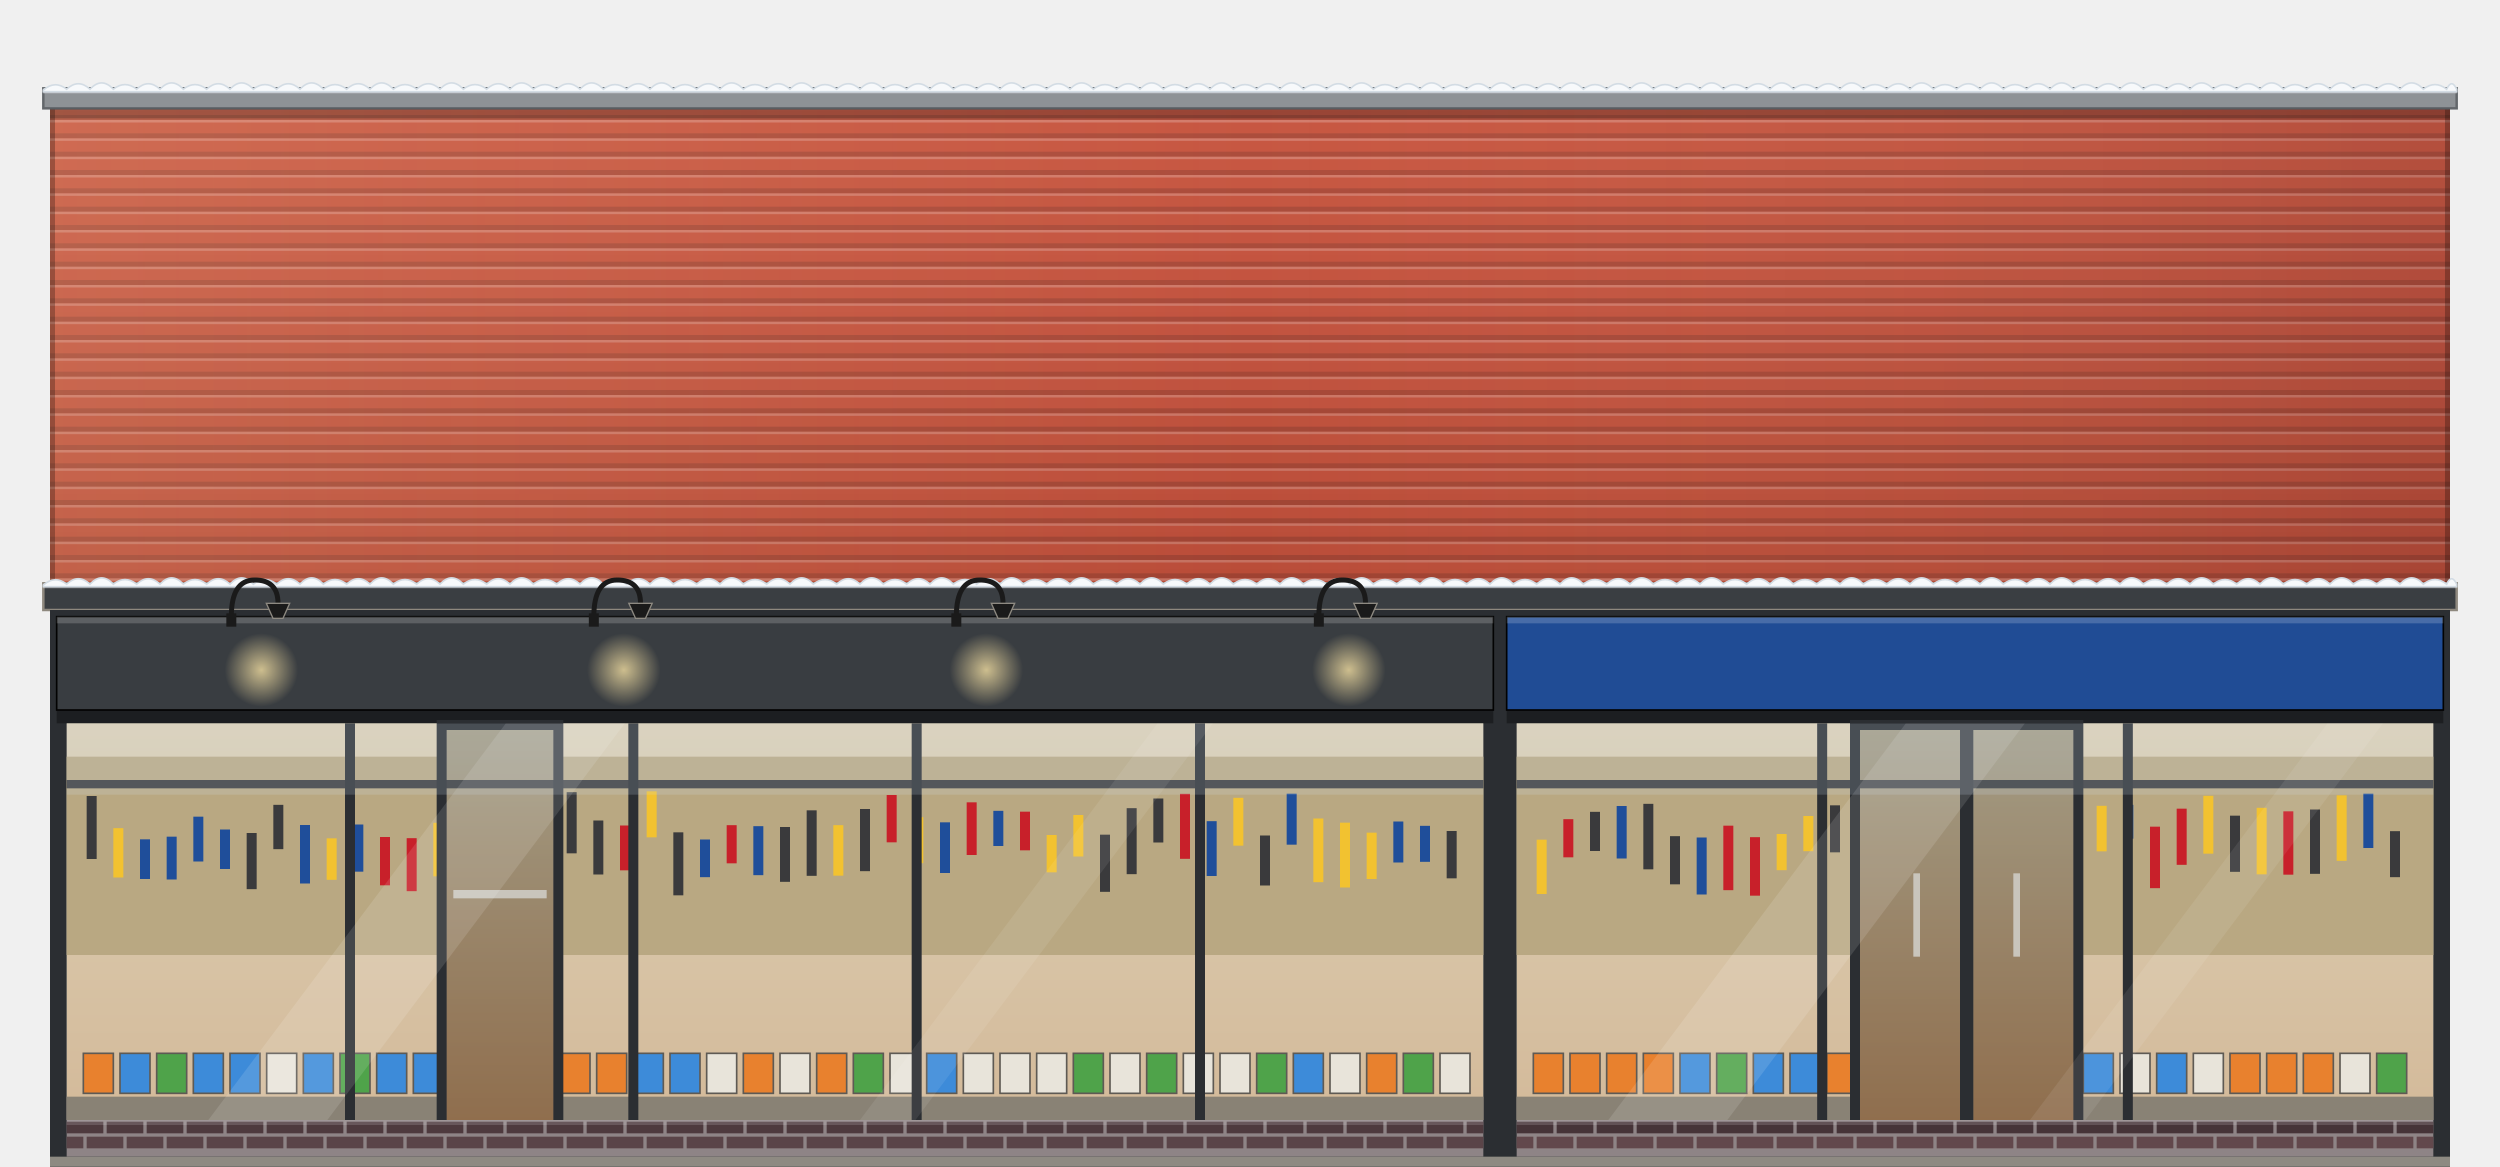
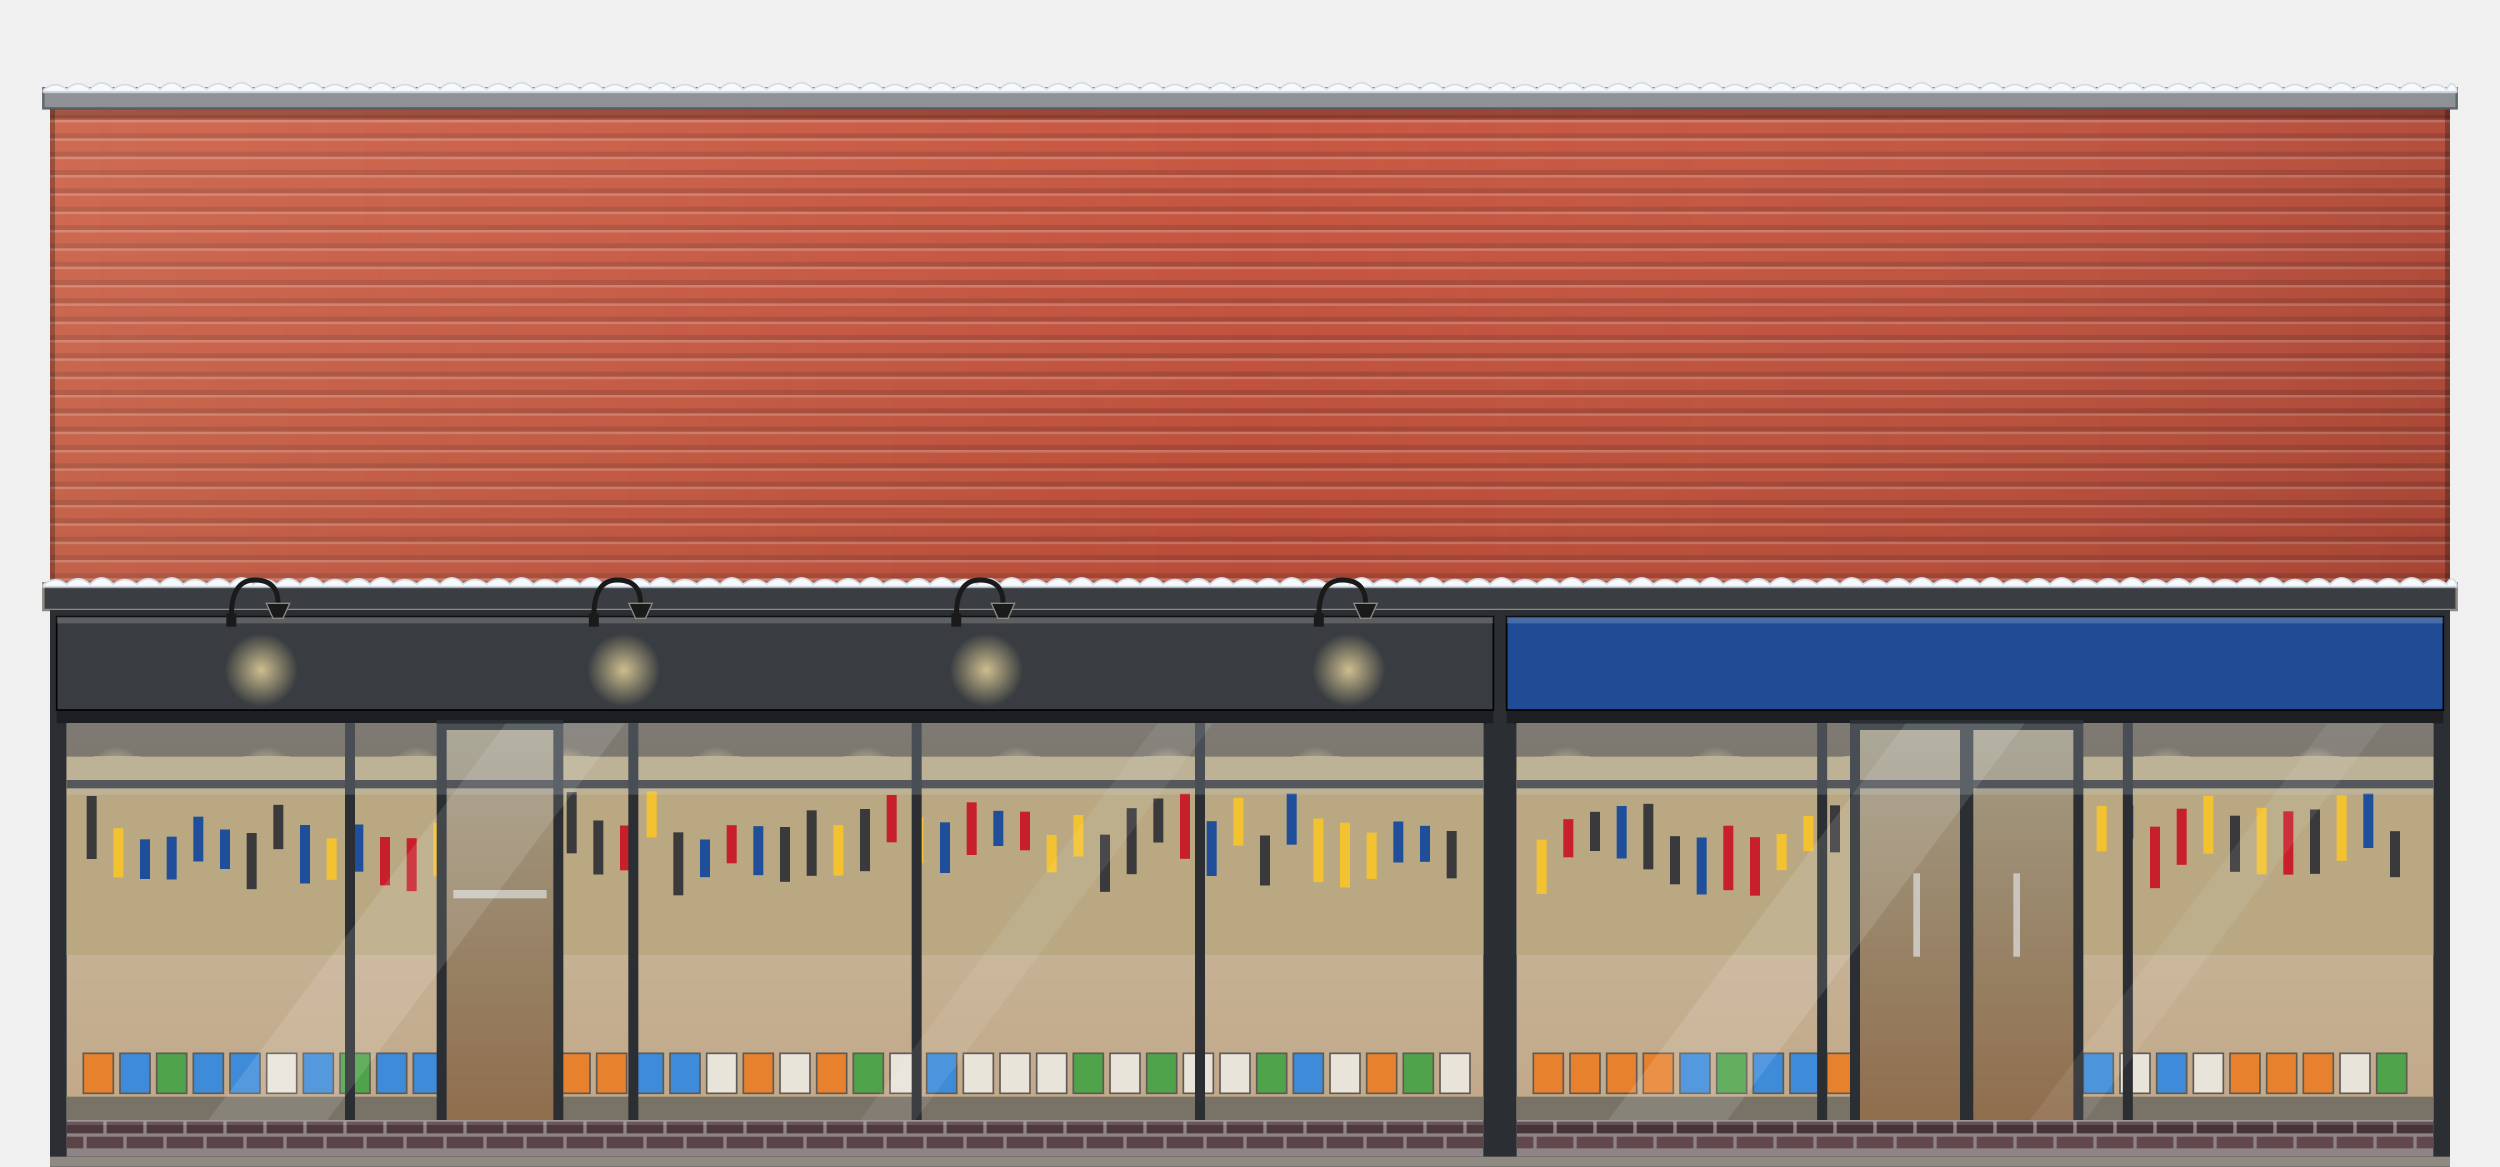
<svg xmlns="http://www.w3.org/2000/svg" width="1500.0" height="700.0" viewBox="0 0 1500.0 700.0">
  <defs>
    <linearGradient id="glass" x1="0" y1="0" x2="0" y2="1">
      <stop offset="0" stop-color="#C4E0EC" />
      <stop offset="1" stop-color="#557A90" />
    </linearGradient>
    <linearGradient id="shade" x1="0" y1="0" x2="0" y2="1">
      <stop offset="0" stop-color="#FFFFFF" stop-opacity="0.1" />
      <stop offset="1" stop-color="#000000" stop-opacity="0.16" />
    </linearGradient>
    <radialGradient id="glow">
      <stop offset="0" stop-color="#FFE9A8" stop-opacity="0.75" />
      <stop offset="1" stop-color="#FFE9A8" stop-opacity="0" />
    </radialGradient>
    <linearGradient id="warm" x1="0" y1="0" x2="0" y2="1">
      <stop offset="0" stop-color="#FFE7B5" />
      <stop offset="1" stop-color="#D98E4A" />
    </linearGradient>
    <linearGradient id="drop" x1="0" y1="0" x2="0" y2="1">
      <stop offset="0" stop-color="#2A1408" stop-opacity="0.3" />
      <stop offset="1" stop-color="#2A1408" stop-opacity="0" />
    </linearGradient>
    <linearGradient id="sun" x1="0" y1="0" x2="1" y2="0">
      <stop offset="0" stop-color="#FFE6B8" stop-opacity="0.14" />
      <stop offset="0.5" stop-color="#FFE6B8" stop-opacity="0" />
      <stop offset="1" stop-color="#1A0C14" stop-opacity="0.12" />
    </linearGradient>
    <radialGradient id="pumpkin_glow">
      <stop offset="0" stop-color="#FFB347" stop-opacity="0.6" />
      <stop offset="1" stop-color="#FFB347" stop-opacity="0" />
    </radialGradient>
  </defs>
  <rect x="30.0" y="65.0" width="1440.0" height="289.0" fill="#C2452E" />
  <rect x="30.0" y="69.0" width="1440.0" height="3.0" fill="#000000" opacity="0.16" />
  <rect x="30.0" y="72.0" width="1440.0" height="1.5" fill="#FFFFFF" opacity="0.22" />
  <rect x="30.0" y="80.0" width="1440.0" height="3.0" fill="#000000" opacity="0.16" />
  <rect x="30.0" y="83.0" width="1440.0" height="1.5" fill="#FFFFFF" opacity="0.22" />
  <rect x="30.0" y="91.0" width="1440.0" height="3.0" fill="#000000" opacity="0.16" />
  <rect x="30.0" y="94.0" width="1440.0" height="1.5" fill="#FFFFFF" opacity="0.22" />
  <rect x="30.0" y="102.0" width="1440.0" height="3.0" fill="#000000" opacity="0.16" />
  <rect x="30.0" y="105.0" width="1440.0" height="1.5" fill="#FFFFFF" opacity="0.22" />
  <rect x="30.0" y="113.0" width="1440.0" height="3.0" fill="#000000" opacity="0.16" />
  <rect x="30.0" y="116.0" width="1440.0" height="1.5" fill="#FFFFFF" opacity="0.22" />
  <rect x="30.0" y="124.0" width="1440.0" height="3.0" fill="#000000" opacity="0.16" />
  <rect x="30.0" y="127.0" width="1440.0" height="1.5" fill="#FFFFFF" opacity="0.22" />
  <rect x="30.0" y="135.0" width="1440.0" height="3.0" fill="#000000" opacity="0.16" />
  <rect x="30.0" y="138.0" width="1440.0" height="1.5" fill="#FFFFFF" opacity="0.22" />
  <rect x="30.0" y="146.0" width="1440.0" height="3.0" fill="#000000" opacity="0.16" />
  <rect x="30.0" y="149.0" width="1440.0" height="1.5" fill="#FFFFFF" opacity="0.22" />
  <rect x="30.0" y="157.0" width="1440.0" height="3.0" fill="#000000" opacity="0.16" />
  <rect x="30.0" y="160.0" width="1440.0" height="1.5" fill="#FFFFFF" opacity="0.22" />
  <rect x="30.0" y="168.0" width="1440.0" height="3.0" fill="#000000" opacity="0.16" />
  <rect x="30.0" y="171.0" width="1440.0" height="1.5" fill="#FFFFFF" opacity="0.22" />
  <rect x="30.0" y="179.0" width="1440.0" height="3.0" fill="#000000" opacity="0.16" />
  <rect x="30.0" y="182.0" width="1440.0" height="1.5" fill="#FFFFFF" opacity="0.22" />
  <rect x="30.0" y="190.0" width="1440.0" height="3.0" fill="#000000" opacity="0.16" />
  <rect x="30.0" y="193.0" width="1440.0" height="1.5" fill="#FFFFFF" opacity="0.22" />
  <rect x="30.0" y="201.0" width="1440.0" height="3.0" fill="#000000" opacity="0.16" />
  <rect x="30.0" y="204.0" width="1440.0" height="1.5" fill="#FFFFFF" opacity="0.22" />
  <rect x="30.0" y="212.0" width="1440.0" height="3.0" fill="#000000" opacity="0.16" />
  <rect x="30.0" y="215.0" width="1440.0" height="1.5" fill="#FFFFFF" opacity="0.22" />
  <rect x="30.0" y="223.0" width="1440.0" height="3.0" fill="#000000" opacity="0.16" />
  <rect x="30.0" y="226.0" width="1440.0" height="1.5" fill="#FFFFFF" opacity="0.22" />
  <rect x="30.0" y="234.0" width="1440.0" height="3.0" fill="#000000" opacity="0.16" />
  <rect x="30.0" y="237.0" width="1440.0" height="1.5" fill="#FFFFFF" opacity="0.22" />
  <rect x="30.0" y="245.0" width="1440.0" height="3.0" fill="#000000" opacity="0.16" />
  <rect x="30.0" y="248.0" width="1440.0" height="1.5" fill="#FFFFFF" opacity="0.22" />
  <rect x="30.0" y="256.0" width="1440.0" height="3.0" fill="#000000" opacity="0.16" />
  <rect x="30.0" y="259.0" width="1440.0" height="1.5" fill="#FFFFFF" opacity="0.22" />
  <rect x="30.0" y="267.0" width="1440.0" height="3.0" fill="#000000" opacity="0.16" />
  <rect x="30.0" y="270.0" width="1440.0" height="1.5" fill="#FFFFFF" opacity="0.22" />
  <rect x="30.0" y="278.0" width="1440.0" height="3.0" fill="#000000" opacity="0.16" />
  <rect x="30.0" y="281.0" width="1440.0" height="1.5" fill="#FFFFFF" opacity="0.22" />
  <rect x="30.0" y="289.0" width="1440.0" height="3.0" fill="#000000" opacity="0.16" />
  <rect x="30.0" y="292.0" width="1440.0" height="1.5" fill="#FFFFFF" opacity="0.22" />
  <rect x="30.0" y="300.0" width="1440.0" height="3.0" fill="#000000" opacity="0.16" />
  <rect x="30.0" y="303.0" width="1440.0" height="1.5" fill="#FFFFFF" opacity="0.22" />
  <rect x="30.0" y="311.0" width="1440.0" height="3.0" fill="#000000" opacity="0.16" />
  <rect x="30.0" y="314.0" width="1440.0" height="1.5" fill="#FFFFFF" opacity="0.22" />
  <rect x="30.0" y="322.0" width="1440.0" height="3.0" fill="#000000" opacity="0.16" />
  <rect x="30.0" y="325.0" width="1440.0" height="1.5" fill="#FFFFFF" opacity="0.22" />
  <rect x="30.0" y="333.0" width="1440.0" height="3.0" fill="#000000" opacity="0.16" />
  <rect x="30.0" y="336.0" width="1440.0" height="1.5" fill="#FFFFFF" opacity="0.22" />
  <rect x="30.0" y="344.0" width="1440.0" height="3.0" fill="#000000" opacity="0.16" />
  <rect x="30.0" y="347.0" width="1440.0" height="1.5" fill="#FFFFFF" opacity="0.22" />
  <rect x="30.0" y="65.0" width="1440.0" height="6.0" fill="#000000" opacity="0.12" />
  <rect x="30.0" y="65.0" width="1440.0" height="549.0" fill="url(#shade)" />
  <rect x="30.0" y="65.0" width="1440.0" height="549.0" fill="url(#sun)" />
  <rect x="30.0" y="65.0" width="3.0" height="549.0" fill="#000000" opacity="0.25" />
  <rect x="1467.0" y="65.0" width="3.0" height="549.0" fill="#000000" opacity="0.25" />
  <rect x="26.0" y="53.0" width="1448.0" height="12.0" fill="#8E9296" stroke="#63676B" stroke-width="1.5" />
  <rect x="26.0" y="53.0" width="1448.0" height="3.0" fill="#B7BBBF" />
  <rect x="30.0" y="65.0" width="1440.0" height="6.0" fill="#000000" opacity="0.15" />
  <path d="M26.0 54.0 Q33.0 48.0 40.0 53.5 Q47.0 47.0 54.0 53.5 Q61.0 46.0 68.0 53.5 Q75.0 48.0 82.0 53.5 Q89.0 47.0 96.0 53.5 Q103.0 46.0 110.0 53.5 Q117.0 48.0 124.0 53.5 Q131.0 47.0 138.0 53.5 Q145.0 46.0 152.0 53.5 Q159.0 48.0 166.0 53.5 Q173.0 47.0 180.0 53.5 Q187.0 46.0 194.0 53.5 Q201.0 48.0 208.0 53.5 Q215.0 47.0 222.0 53.5 Q229.0 46.0 236.0 53.5 Q243.0 48.0 250.0 53.5 Q257.0 47.0 264.0 53.5 Q271.0 46.0 278.0 53.5 Q285.0 48.0 292.0 53.5 Q299.0 47.0 306.0 53.5 Q313.0 46.0 320.0 53.5 Q327.0 48.0 334.0 53.5 Q341.0 47.0 348.0 53.5 Q355.0 46.0 362.0 53.5 Q369.0 48.0 376.0 53.5 Q383.0 47.0 390.0 53.5 Q397.0 46.0 404.0 53.5 Q411.0 48.0 418.0 53.5 Q425.0 47.0 432.0 53.5 Q439.0 46.0 446.0 53.5 Q453.0 48.0 460.0 53.5 Q467.0 47.0 474.0 53.5 Q481.0 46.0 488.0 53.5 Q495.0 48.0 502.0 53.5 Q509.0 47.0 516.0 53.5 Q523.0 46.0 530.0 53.5 Q537.0 48.0 544.0 53.5 Q551.0 47.0 558.0 53.5 Q565.0 46.0 572.0 53.5 Q579.0 48.0 586.0 53.5 Q593.0 47.0 600.0 53.5 Q607.0 46.0 614.0 53.5 Q621.0 48.0 628.0 53.5 Q635.0 47.0 642.0 53.5 Q649.0 46.0 656.0 53.5 Q663.0 48.0 670.0 53.5 Q677.0 47.0 684.0 53.5 Q691.0 46.0 698.0 53.5 Q705.0 48.0 712.0 53.5 Q719.0 47.0 726.0 53.5 Q733.0 46.0 740.0 53.5 Q747.0 48.0 754.0 53.5 Q761.0 47.0 768.0 53.5 Q775.0 46.0 782.0 53.5 Q789.0 48.0 796.0 53.5 Q803.0 47.0 810.0 53.5 Q817.0 46.0 824.0 53.5 Q831.0 48.0 838.0 53.5 Q845.0 47.0 852.0 53.5 Q859.0 46.0 866.0 53.5 Q873.0 48.0 880.0 53.5 Q887.0 47.0 894.0 53.5 Q901.0 46.0 908.0 53.5 Q915.0 48.0 922.0 53.5 Q929.0 47.0 936.0 53.5 Q943.0 46.0 950.0 53.5 Q957.0 48.0 964.0 53.5 Q971.0 47.0 978.0 53.5 Q985.0 46.0 992.0 53.5 Q999.0 48.0 1006.0 53.5 Q1013.0 47.0 1020.0 53.5 Q1027.0 46.0 1034.0 53.5 Q1041.0 48.0 1048.0 53.5 Q1055.0 47.0 1062.0 53.5 Q1069.0 46.0 1076.0 53.5 Q1083.0 48.0 1090.0 53.5 Q1097.0 47.0 1104.0 53.5 Q1111.0 46.0 1118.0 53.5 Q1125.0 48.0 1132.0 53.5 Q1139.0 47.0 1146.0 53.5 Q1153.0 46.0 1160.0 53.5 Q1167.0 48.0 1174.0 53.5 Q1181.0 47.0 1188.0 53.5 Q1195.0 46.0 1202.0 53.5 Q1209.0 48.0 1216.0 53.5 Q1223.0 47.0 1230.0 53.5 Q1237.0 46.0 1244.0 53.5 Q1251.0 48.0 1258.0 53.5 Q1265.0 47.0 1272.0 53.5 Q1279.0 46.0 1286.0 53.5 Q1293.0 48.0 1300.0 53.5 Q1307.0 47.0 1314.0 53.5 Q1321.0 46.0 1328.0 53.5 Q1335.0 48.0 1342.0 53.5 Q1349.0 47.0 1356.0 53.5 Q1363.0 46.0 1370.0 53.5 Q1377.0 48.0 1384.0 53.5 Q1391.0 47.0 1398.0 53.5 Q1405.0 46.0 1412.0 53.5 Q1419.0 48.0 1426.0 53.5 Q1433.0 47.0 1440.0 53.5 Q1447.0 46.0 1454.0 53.5 Q1461.0 48.0 1468.0 53.5 Q1471.0 47.0 1474.0 53.5 L1474.0 55.0 L26.0 55.0 Z" fill="#F7F9FB" stroke="#D3DCE4" stroke-width="1.0" />
  <rect x="26.0" y="350.0" width="1448.0" height="16.0" fill="#3A3E42" stroke="#8E887E" stroke-width="1.5" />
  <rect x="26.0" y="350.0" width="1448.0" height="3.0" fill="#FFFFFF" opacity="0.3" />
  <rect x="30.0" y="366.0" width="1440.0" height="10.0" fill="#000000" opacity="0.2" />
  <path d="M26.0 351.0 Q33.0 345.0 40.0 350.5 Q47.0 344.0 54.0 350.5 Q61.0 343.0 68.0 350.5 Q75.0 345.0 82.0 350.5 Q89.0 344.0 96.0 350.5 Q103.0 343.0 110.0 350.5 Q117.0 345.0 124.0 350.5 Q131.0 344.0 138.0 350.5 Q145.0 343.0 152.0 350.5 Q159.0 345.0 166.0 350.5 Q173.0 344.0 180.0 350.5 Q187.0 343.0 194.0 350.5 Q201.0 345.0 208.0 350.5 Q215.0 344.0 222.0 350.5 Q229.0 343.0 236.0 350.5 Q243.0 345.0 250.0 350.5 Q257.0 344.0 264.0 350.5 Q271.0 343.0 278.0 350.5 Q285.0 345.0 292.0 350.5 Q299.0 344.0 306.0 350.5 Q313.0 343.0 320.0 350.5 Q327.0 345.0 334.0 350.5 Q341.0 344.0 348.0 350.5 Q355.0 343.0 362.0 350.5 Q369.0 345.0 376.0 350.5 Q383.0 344.0 390.0 350.5 Q397.0 343.0 404.0 350.5 Q411.0 345.0 418.0 350.5 Q425.0 344.0 432.0 350.5 Q439.0 343.0 446.0 350.5 Q453.0 345.0 460.0 350.5 Q467.0 344.0 474.0 350.5 Q481.0 343.0 488.0 350.5 Q495.0 345.0 502.0 350.5 Q509.0 344.0 516.0 350.5 Q523.0 343.0 530.0 350.5 Q537.0 345.0 544.0 350.5 Q551.0 344.0 558.0 350.5 Q565.0 343.0 572.0 350.5 Q579.0 345.0 586.0 350.5 Q593.0 344.0 600.0 350.5 Q607.0 343.0 614.0 350.5 Q621.0 345.0 628.0 350.5 Q635.0 344.0 642.0 350.5 Q649.0 343.0 656.0 350.5 Q663.0 345.0 670.0 350.5 Q677.0 344.0 684.0 350.5 Q691.0 343.0 698.0 350.5 Q705.0 345.0 712.0 350.5 Q719.0 344.0 726.0 350.5 Q733.0 343.0 740.0 350.5 Q747.0 345.0 754.0 350.5 Q761.0 344.0 768.0 350.5 Q775.0 343.0 782.0 350.5 Q789.0 345.0 796.0 350.5 Q803.0 344.0 810.0 350.5 Q817.0 343.0 824.0 350.5 Q831.0 345.0 838.0 350.5 Q845.0 344.0 852.0 350.5 Q859.0 343.0 866.0 350.5 Q873.0 345.0 880.0 350.5 Q887.0 344.0 894.0 350.5 Q901.0 343.0 908.0 350.5 Q915.0 345.0 922.0 350.5 Q929.0 344.0 936.0 350.5 Q943.0 343.0 950.0 350.5 Q957.0 345.0 964.0 350.5 Q971.0 344.0 978.0 350.5 Q985.0 343.0 992.0 350.5 Q999.0 345.0 1006.0 350.5 Q1013.0 344.0 1020.0 350.5 Q1027.0 343.0 1034.0 350.5 Q1041.0 345.0 1048.0 350.5 Q1055.0 344.0 1062.0 350.5 Q1069.0 343.0 1076.0 350.5 Q1083.0 345.0 1090.0 350.5 Q1097.0 344.0 1104.0 350.5 Q1111.0 343.0 1118.0 350.5 Q1125.0 345.0 1132.0 350.5 Q1139.0 344.0 1146.0 350.5 Q1153.0 343.0 1160.0 350.5 Q1167.0 345.0 1174.0 350.5 Q1181.0 344.0 1188.0 350.5 Q1195.0 343.0 1202.0 350.5 Q1209.0 345.0 1216.0 350.5 Q1223.0 344.0 1230.0 350.5 Q1237.0 343.0 1244.0 350.5 Q1251.0 345.0 1258.0 350.5 Q1265.0 344.0 1272.0 350.5 Q1279.0 343.0 1286.0 350.5 Q1293.0 345.0 1300.0 350.5 Q1307.0 344.0 1314.0 350.5 Q1321.0 343.0 1328.0 350.5 Q1335.0 345.0 1342.0 350.5 Q1349.0 344.0 1356.0 350.5 Q1363.0 343.0 1370.0 350.5 Q1377.0 345.0 1384.0 350.5 Q1391.0 344.0 1398.0 350.5 Q1405.0 343.0 1412.0 350.5 Q1419.0 345.0 1426.0 350.5 Q1433.0 344.0 1440.0 350.5 Q1447.0 343.0 1454.0 350.5 Q1461.0 345.0 1468.0 350.5 Q1471.0 344.0 1474.0 350.5 L1474.0 352.0 L26.0 352.0 Z" fill="#F7F9FB" stroke="#D3DCE4" stroke-width="1.0" />
  <rect x="30.0" y="366.0" width="1440.0" height="334.0" fill="#3A3836" />
  <rect x="30.0" y="366.0" width="870.0" height="334.0" fill="#2B2E32" />
  <rect x="34.0" y="370.0" width="862.0" height="56.0" fill="#3A3E42" stroke="#000000" stroke-width="1.0" opacity="0.95" />
  <rect x="34.0" y="370.0" width="862.0" height="4.0" fill="#FFFFFF" opacity="0.18" />
  <rect x="34.0" y="426.0" width="862.0" height="8.0" fill="#000000" opacity="0.35" />
  <rect x="40.0" y="434.0" width="850.0" height="238.0" fill="#2F3A41" />
  <clipPath id="in1">
    <rect x="40.0" y="434.0" width="850.0" height="238.0" />
  </clipPath>
  <g clip-path="url(#in1)">
-     <rect x="40.0" y="434.0" width="850.0" height="238.0" fill="#D2C8B4" />
+     <rect x="40.0" y="434.0" width="850.0" height="238.0" fill="#b9b09e" />
    <rect x="40.0" y="434.0" width="850.0" height="238.0" fill="url(#warm)" opacity="0.25" />
-     <rect x="40.0" y="658.0" width="850.0" height="14.0" fill="#898275" />
+     <rect x="40.0" y="434.0" width="850.0" height="26.0" fill="#1E1A18" opacity="0.55" />
+     <rect x="56.0" y="454.0" width="28.0" height="4.0" fill="#FFF2D0" />
+     <circle cx="70.0" cy="464.0" r="16.0" fill="url(#glow)" />
+     <rect x="146.0" y="454.0" width="28.0" height="4.0" fill="#FFF2D0" />
+     <circle cx="160.0" cy="464.0" r="16.0" fill="url(#glow)" />
+     <rect x="236.0" y="454.0" width="28.0" height="4.0" fill="#FFF2D0" />
+     <circle cx="250.0" cy="464.0" r="16.0" fill="url(#glow)" />
+     <rect x="326.0" y="454.0" width="28.0" height="4.0" fill="#FFF2D0" />
+     <circle cx="340.0" cy="464.0" r="16.0" fill="url(#glow)" />
+     <rect x="416.0" y="454.0" width="28.0" height="4.0" fill="#FFF2D0" />
+     <circle cx="430.0" cy="464.0" r="16.0" fill="url(#glow)" />
+     <rect x="506.0" y="454.0" width="28.0" height="4.0" fill="#FFF2D0" />
+     <circle cx="520.0" cy="464.0" r="16.0" fill="url(#glow)" />
+     <rect x="596.0" y="454.0" width="28.0" height="4.0" fill="#FFF2D0" />
+     <circle cx="610.0" cy="464.0" r="16.0" fill="url(#glow)" />
+     <rect x="686.0" y="454.0" width="28.0" height="4.0" fill="#FFF2D0" />
+     <circle cx="700.0" cy="464.0" r="16.0" fill="url(#glow)" />
+     <rect x="776.0" y="454.0" width="28.0" height="4.0" fill="#FFF2D0" />
+     <circle cx="790.0" cy="464.0" r="16.0" fill="url(#glow)" />
+     <rect x="40.0" y="658.0" width="850.0" height="14.0" fill="#787267" />
    <rect x="40.0" y="454.0" width="850.0" height="119.0" fill="#B9A882" />
    <rect x="52.0" y="477.6" width="6.0" height="37.8" fill="#3A3A3C" />
    <rect x="68.0" y="496.9" width="6.0" height="29.6" fill="#F2C230" />
    <rect x="84.0" y="503.6" width="6.0" height="23.8" fill="#1F4E9A" />
    <rect x="100.0" y="502.0" width="6.0" height="25.7" fill="#1F4E9A" />
    <rect x="116.0" y="490.0" width="6.0" height="26.9" fill="#1F4E9A" />
    <rect x="132.0" y="497.7" width="6.0" height="23.7" fill="#1F4E9A" />
    <rect x="148.0" y="499.8" width="6.0" height="33.7" fill="#3A3A3C" />
    <rect x="164.0" y="482.9" width="6.0" height="26.6" fill="#3A3A3C" />
    <rect x="180.0" y="495.0" width="6.0" height="35.1" fill="#1F4E9A" />
    <rect x="196.0" y="503.0" width="6.0" height="24.9" fill="#F2C230" />
    <rect x="212.0" y="494.7" width="6.0" height="28.3" fill="#1F4E9A" />
    <rect x="228.0" y="502.2" width="6.0" height="29.0" fill="#C8202A" />
    <rect x="244.0" y="502.9" width="6.0" height="31.8" fill="#C8202A" />
    <rect x="260.0" y="493.7" width="6.0" height="32.1" fill="#F2C230" />
    <rect x="276.0" y="486.2" width="6.0" height="22.7" fill="#3A3A3C" />
    <rect x="292.0" y="480.7" width="6.0" height="27.0" fill="#1F4E9A" />
    <rect x="308.0" y="495.2" width="6.0" height="35.9" fill="#F2C230" />
    <rect x="324.0" y="493.1" width="6.0" height="30.1" fill="#F2C230" />
    <rect x="340.0" y="475.3" width="6.0" height="36.7" fill="#3A3A3C" />
    <rect x="356.0" y="492.3" width="6.0" height="32.4" fill="#3A3A3C" />
    <rect x="372.0" y="495.3" width="6.0" height="26.9" fill="#C8202A" />
    <rect x="388.0" y="474.8" width="6.0" height="27.6" fill="#F2C230" />
    <rect x="404.0" y="499.4" width="6.0" height="37.8" fill="#3A3A3C" />
    <rect x="420.0" y="503.7" width="6.0" height="22.6" fill="#1F4E9A" />
    <rect x="436.0" y="495.1" width="6.0" height="22.9" fill="#C8202A" />
    <rect x="452.0" y="495.7" width="6.0" height="29.4" fill="#1F4E9A" />
    <rect x="468.0" y="496.2" width="6.0" height="32.9" fill="#3A3A3C" />
    <rect x="484.0" y="486.2" width="6.0" height="39.3" fill="#3A3A3C" />
    <rect x="500.0" y="495.1" width="6.0" height="30.3" fill="#F2C230" />
    <rect x="516.0" y="485.4" width="6.0" height="37.3" fill="#3A3A3C" />
    <rect x="532.0" y="477.0" width="6.0" height="28.4" fill="#C8202A" />
    <rect x="548.0" y="490.3" width="6.0" height="27.6" fill="#F2C230" />
    <rect x="564.0" y="493.4" width="6.0" height="30.4" fill="#1F4E9A" />
    <rect x="580.0" y="481.4" width="6.0" height="31.6" fill="#C8202A" />
    <rect x="596.0" y="486.5" width="6.0" height="21.1" fill="#1F4E9A" />
    <rect x="612.0" y="487.0" width="6.0" height="23.2" fill="#C8202A" />
    <rect x="628.0" y="501.0" width="6.0" height="22.4" fill="#F2C230" />
    <rect x="644.0" y="489.0" width="6.0" height="24.9" fill="#F2C230" />
    <rect x="660.0" y="500.8" width="6.0" height="34.3" fill="#3A3A3C" />
    <rect x="676.0" y="484.9" width="6.0" height="39.6" fill="#3A3A3C" />
    <rect x="692.0" y="479.1" width="6.0" height="26.4" fill="#3A3A3C" />
    <rect x="708.0" y="476.3" width="6.0" height="39.0" fill="#C8202A" />
    <rect x="724.0" y="492.7" width="6.0" height="32.9" fill="#1F4E9A" />
    <rect x="740.0" y="478.7" width="6.0" height="28.7" fill="#F2C230" />
    <rect x="756.0" y="501.3" width="6.0" height="30.0" fill="#3A3A3C" />
    <rect x="772.0" y="476.2" width="6.0" height="30.6" fill="#1F4E9A" />
    <rect x="788.0" y="491.1" width="6.0" height="38.2" fill="#F2C230" />
    <rect x="804.0" y="493.6" width="6.0" height="38.9" fill="#F2C230" />
    <rect x="820.0" y="499.6" width="6.0" height="27.8" fill="#F2C230" />
    <rect x="836.0" y="492.9" width="6.0" height="24.6" fill="#1F4E9A" />
    <rect x="852.0" y="495.5" width="6.0" height="21.6" fill="#1F4E9A" />
    <rect x="868.0" y="498.6" width="6.0" height="28.4" fill="#3A3A3C" />
    <rect x="50.0" y="632.0" width="18.0" height="24.0" fill="#E8812E" stroke="#5E5A54" stroke-width="1.0" />
    <rect x="72.0" y="632.0" width="18.0" height="24.0" fill="#3D8BD9" stroke="#5E5A54" stroke-width="1.0" />
    <rect x="94.0" y="632.0" width="18.0" height="24.0" fill="#4FA34A" stroke="#5E5A54" stroke-width="1.0" />
    <rect x="116.0" y="632.0" width="18.0" height="24.0" fill="#3D8BD9" stroke="#5E5A54" stroke-width="1.0" />
    <rect x="138.0" y="632.0" width="18.0" height="24.0" fill="#3D8BD9" stroke="#5E5A54" stroke-width="1.0" />
    <rect x="160.0" y="632.0" width="18.0" height="24.0" fill="#E8E4DA" stroke="#5E5A54" stroke-width="1.0" />
    <rect x="182.0" y="632.0" width="18.0" height="24.0" fill="#3D8BD9" stroke="#5E5A54" stroke-width="1.0" />
    <rect x="204.0" y="632.0" width="18.0" height="24.0" fill="#4FA34A" stroke="#5E5A54" stroke-width="1.0" />
    <rect x="226.0" y="632.0" width="18.0" height="24.0" fill="#3D8BD9" stroke="#5E5A54" stroke-width="1.0" />
    <rect x="248.0" y="632.0" width="18.0" height="24.0" fill="#3D8BD9" stroke="#5E5A54" stroke-width="1.0" />
    <rect x="270.0" y="632.0" width="18.0" height="24.0" fill="#3D8BD9" stroke="#5E5A54" stroke-width="1.0" />
    <rect x="292.0" y="632.0" width="18.0" height="24.0" fill="#4FA34A" stroke="#5E5A54" stroke-width="1.0" />
    <rect x="314.0" y="632.0" width="18.0" height="24.0" fill="#3D8BD9" stroke="#5E5A54" stroke-width="1.0" />
    <rect x="336.0" y="632.0" width="18.0" height="24.0" fill="#E8812E" stroke="#5E5A54" stroke-width="1.0" />
    <rect x="358.0" y="632.0" width="18.0" height="24.0" fill="#E8812E" stroke="#5E5A54" stroke-width="1.0" />
    <rect x="380.0" y="632.0" width="18.0" height="24.0" fill="#3D8BD9" stroke="#5E5A54" stroke-width="1.0" />
    <rect x="402.0" y="632.0" width="18.0" height="24.0" fill="#3D8BD9" stroke="#5E5A54" stroke-width="1.0" />
    <rect x="424.0" y="632.0" width="18.0" height="24.0" fill="#E8E4DA" stroke="#5E5A54" stroke-width="1.0" />
    <rect x="446.0" y="632.0" width="18.0" height="24.0" fill="#E8812E" stroke="#5E5A54" stroke-width="1.0" />
    <rect x="468.0" y="632.0" width="18.0" height="24.0" fill="#E8E4DA" stroke="#5E5A54" stroke-width="1.0" />
    <rect x="490.0" y="632.0" width="18.0" height="24.0" fill="#E8812E" stroke="#5E5A54" stroke-width="1.0" />
    <rect x="512.0" y="632.0" width="18.0" height="24.0" fill="#4FA34A" stroke="#5E5A54" stroke-width="1.0" />
    <rect x="534.0" y="632.0" width="18.0" height="24.0" fill="#E8E4DA" stroke="#5E5A54" stroke-width="1.0" />
    <rect x="556.0" y="632.0" width="18.0" height="24.0" fill="#3D8BD9" stroke="#5E5A54" stroke-width="1.0" />
    <rect x="578.0" y="632.0" width="18.0" height="24.0" fill="#E8E4DA" stroke="#5E5A54" stroke-width="1.0" />
    <rect x="600.0" y="632.0" width="18.0" height="24.0" fill="#E8E4DA" stroke="#5E5A54" stroke-width="1.0" />
    <rect x="622.0" y="632.0" width="18.0" height="24.0" fill="#E8E4DA" stroke="#5E5A54" stroke-width="1.0" />
    <rect x="644.0" y="632.0" width="18.0" height="24.0" fill="#4FA34A" stroke="#5E5A54" stroke-width="1.0" />
    <rect x="666.0" y="632.0" width="18.0" height="24.0" fill="#E8E4DA" stroke="#5E5A54" stroke-width="1.0" />
    <rect x="688.0" y="632.0" width="18.0" height="24.0" fill="#4FA34A" stroke="#5E5A54" stroke-width="1.0" />
    <rect x="710.0" y="632.0" width="18.0" height="24.0" fill="#E8E4DA" stroke="#5E5A54" stroke-width="1.0" />
    <rect x="732.0" y="632.0" width="18.0" height="24.0" fill="#E8E4DA" stroke="#5E5A54" stroke-width="1.0" />
    <rect x="754.0" y="632.0" width="18.0" height="24.0" fill="#4FA34A" stroke="#5E5A54" stroke-width="1.0" />
    <rect x="776.0" y="632.0" width="18.0" height="24.0" fill="#3D8BD9" stroke="#5E5A54" stroke-width="1.0" />
    <rect x="798.0" y="632.0" width="18.0" height="24.0" fill="#E8E4DA" stroke="#5E5A54" stroke-width="1.0" />
    <rect x="820.0" y="632.0" width="18.0" height="24.0" fill="#E8812E" stroke="#5E5A54" stroke-width="1.0" />
    <rect x="842.0" y="632.0" width="18.0" height="24.0" fill="#4FA34A" stroke="#5E5A54" stroke-width="1.0" />
    <rect x="864.0" y="632.0" width="18.0" height="24.0" fill="#E8E4DA" stroke="#5E5A54" stroke-width="1.0" />
  </g>
  <rect x="262.0" y="432.0" width="76.0" height="262.0" fill="#2B2E32" />
  <rect x="268.0" y="438.0" width="64.0" height="250.0" fill="#33404A" />
  <rect x="268.0" y="438.0" width="64.0" height="250.0" fill="url(#warm)" opacity="0.55" />
  <rect x="272.0" y="534.0" width="56.0" height="5.0" fill="#C9C5BC" />
  <rect x="207.0" y="434.0" width="6.0" height="238.0" fill="#2B2E32" />
  <rect x="377.0" y="434.0" width="6.0" height="238.0" fill="#2B2E32" />
  <rect x="547.0" y="434.0" width="6.0" height="238.0" fill="#2B2E32" />
  <rect x="717.0" y="434.0" width="6.0" height="238.0" fill="#2B2E32" />
  <rect x="40.0" y="468.0" width="850.0" height="5.0" fill="#2B2E32" opacity="0.9" />
  <rect x="40.0" y="672.0" width="850.0" height="22.0" fill="#8E8486" />
  <rect x="40.0" y="673.0" width="22.0" height="7.0" fill="#4E3A3E" />
  <rect x="64.0" y="673.0" width="22.0" height="7.0" fill="#4E3A3E" />
  <rect x="88.0" y="673.0" width="22.0" height="7.0" fill="#4E3A3E" />
  <rect x="112.0" y="673.0" width="22.0" height="7.0" fill="#4E3A3E" />
  <rect x="136.0" y="673.0" width="22.0" height="7.0" fill="#4E3A3E" />
  <rect x="160.0" y="673.0" width="22.0" height="7.0" fill="#4E3A3E" />
  <rect x="184.0" y="673.0" width="22.0" height="7.0" fill="#4E3A3E" />
  <rect x="208.0" y="673.0" width="22.0" height="7.0" fill="#4E3A3E" />
  <rect x="232.0" y="673.0" width="22.0" height="7.0" fill="#4E3A3E" />
  <rect x="256.0" y="673.0" width="22.0" height="7.0" fill="#4E3A3E" />
  <rect x="280.0" y="673.0" width="22.0" height="7.0" fill="#4E3A3E" />
  <rect x="304.0" y="673.0" width="22.0" height="7.0" fill="#4E3A3E" />
  <rect x="328.0" y="673.0" width="22.0" height="7.0" fill="#4E3A3E" />
  <rect x="352.0" y="673.0" width="22.0" height="7.0" fill="#4E3A3E" />
  <rect x="376.0" y="673.0" width="22.0" height="7.0" fill="#4E3A3E" />
  <rect x="400.0" y="673.0" width="22.0" height="7.0" fill="#4E3A3E" />
  <rect x="424.0" y="673.0" width="22.0" height="7.0" fill="#4E3A3E" />
  <rect x="448.0" y="673.0" width="22.0" height="7.0" fill="#4E3A3E" />
  <rect x="472.0" y="673.0" width="22.0" height="7.0" fill="#4E3A3E" />
  <rect x="496.0" y="673.0" width="22.0" height="7.0" fill="#4E3A3E" />
  <rect x="520.0" y="673.0" width="22.0" height="7.0" fill="#4E3A3E" />
  <rect x="544.0" y="673.0" width="22.0" height="7.0" fill="#4E3A3E" />
  <rect x="568.0" y="673.0" width="22.0" height="7.0" fill="#4E3A3E" />
  <rect x="592.0" y="673.0" width="22.0" height="7.0" fill="#4E3A3E" />
  <rect x="616.0" y="673.0" width="22.0" height="7.0" fill="#4E3A3E" />
  <rect x="640.0" y="673.0" width="22.0" height="7.0" fill="#4E3A3E" />
  <rect x="664.0" y="673.0" width="22.0" height="7.0" fill="#4E3A3E" />
  <rect x="688.0" y="673.0" width="22.0" height="7.0" fill="#4E3A3E" />
  <rect x="712.0" y="673.0" width="22.0" height="7.0" fill="#4E3A3E" />
  <rect x="736.0" y="673.0" width="22.0" height="7.0" fill="#4E3A3E" />
  <rect x="760.0" y="673.0" width="22.0" height="7.0" fill="#4E3A3E" />
  <rect x="784.0" y="673.0" width="22.0" height="7.0" fill="#4E3A3E" />
  <rect x="808.0" y="673.0" width="22.0" height="7.0" fill="#4E3A3E" />
  <rect x="832.0" y="673.0" width="22.0" height="7.0" fill="#4E3A3E" />
  <rect x="856.0" y="673.0" width="22.0" height="7.0" fill="#4E3A3E" />
  <rect x="880.0" y="673.0" width="10.0" height="7.0" fill="#4E3A3E" />
  <rect x="40.0" y="682.0" width="10.0" height="7.0" fill="#5A4448" />
  <rect x="52.0" y="682.0" width="22.0" height="7.0" fill="#5A4448" />
  <rect x="76.0" y="682.0" width="22.0" height="7.0" fill="#5A4448" />
  <rect x="100.0" y="682.0" width="22.0" height="7.0" fill="#5A4448" />
  <rect x="124.0" y="682.0" width="22.0" height="7.0" fill="#5A4448" />
  <rect x="148.0" y="682.0" width="22.0" height="7.0" fill="#5A4448" />
  <rect x="172.0" y="682.0" width="22.0" height="7.0" fill="#5A4448" />
  <rect x="196.0" y="682.0" width="22.0" height="7.0" fill="#5A4448" />
  <rect x="220.0" y="682.0" width="22.0" height="7.0" fill="#5A4448" />
  <rect x="244.0" y="682.0" width="22.0" height="7.0" fill="#5A4448" />
  <rect x="268.0" y="682.0" width="22.0" height="7.0" fill="#5A4448" />
  <rect x="292.0" y="682.0" width="22.0" height="7.0" fill="#5A4448" />
  <rect x="316.0" y="682.0" width="22.0" height="7.0" fill="#5A4448" />
  <rect x="340.0" y="682.0" width="22.0" height="7.0" fill="#5A4448" />
  <rect x="364.0" y="682.0" width="22.0" height="7.0" fill="#5A4448" />
  <rect x="388.0" y="682.0" width="22.0" height="7.0" fill="#5A4448" />
  <rect x="412.0" y="682.0" width="22.0" height="7.0" fill="#5A4448" />
  <rect x="436.0" y="682.0" width="22.0" height="7.0" fill="#5A4448" />
  <rect x="460.0" y="682.0" width="22.0" height="7.0" fill="#5A4448" />
  <rect x="484.0" y="682.0" width="22.0" height="7.0" fill="#5A4448" />
  <rect x="508.0" y="682.0" width="22.0" height="7.0" fill="#5A4448" />
  <rect x="532.0" y="682.0" width="22.0" height="7.0" fill="#5A4448" />
  <rect x="556.0" y="682.0" width="22.0" height="7.0" fill="#5A4448" />
  <rect x="580.0" y="682.0" width="22.0" height="7.0" fill="#5A4448" />
  <rect x="604.0" y="682.0" width="22.0" height="7.0" fill="#5A4448" />
  <rect x="628.0" y="682.0" width="22.0" height="7.0" fill="#5A4448" />
  <rect x="652.0" y="682.0" width="22.0" height="7.0" fill="#5A4448" />
  <rect x="676.0" y="682.0" width="22.0" height="7.0" fill="#5A4448" />
  <rect x="700.0" y="682.0" width="22.0" height="7.0" fill="#5A4448" />
  <rect x="724.0" y="682.0" width="22.0" height="7.0" fill="#5A4448" />
  <rect x="748.0" y="682.0" width="22.0" height="7.0" fill="#5A4448" />
  <rect x="772.0" y="682.0" width="22.0" height="7.0" fill="#5A4448" />
  <rect x="796.0" y="682.0" width="22.0" height="7.0" fill="#5A4448" />
  <rect x="820.0" y="682.0" width="22.0" height="7.0" fill="#5A4448" />
  <rect x="844.0" y="682.0" width="22.0" height="7.0" fill="#5A4448" />
  <rect x="868.0" y="682.0" width="22.0" height="7.0" fill="#5A4448" />
  <rect x="40.0" y="672.0" width="850.0" height="3.0" fill="#FFFFFF" opacity="0.15" />
  <clipPath id="pane2">
    <rect x="40.0" y="434.0" width="850.0" height="238.0" />
  </clipPath>
  <g clip-path="url(#pane2)">
    <path d="M125.0 672.0 l178.5 -238.0 l71.4 0 l-178.5 238.0 Z" fill="#FFFFFF" opacity="0.12" />
    <path d="M516.0 672.0 l178.5 -238.0 l33.3 0 l-178.5 238.0 Z" fill="#FFFFFF" opacity="0.08" />
    <rect x="40.0" y="434.0" width="850.0" height="42.8" fill="#CFE0EC" opacity="0.18" />
  </g>
  <circle cx="156.8" cy="402.0" r="22.0" fill="url(#glow)" />
  <path d="M138.8 370.0 q0 -22 14 -22 q14 0 14 14" fill="none" stroke="#1A1A1A" stroke-width="3.0" />
  <path d="M159.8 362.0 l14 0 l-4 9 l-6 0 z" fill="#1A1A1A" stroke="#8E8A82" stroke-width="0.8" />
  <rect x="135.8" y="368.0" width="6.0" height="8.0" fill="#1A1A1A" />
  <circle cx="374.3" cy="402.0" r="22.0" fill="url(#glow)" />
  <path d="M356.3 370.0 q0 -22 14 -22 q14 0 14 14" fill="none" stroke="#1A1A1A" stroke-width="3.0" />
  <path d="M377.3 362.0 l14 0 l-4 9 l-6 0 z" fill="#1A1A1A" stroke="#8E8A82" stroke-width="0.8" />
  <rect x="353.3" y="368.0" width="6.0" height="8.0" fill="#1A1A1A" />
  <circle cx="591.8" cy="402.0" r="22.0" fill="url(#glow)" />
  <path d="M573.8 370.0 q0 -22 14 -22 q14 0 14 14" fill="none" stroke="#1A1A1A" stroke-width="3.0" />
  <path d="M594.8 362.0 l14 0 l-4 9 l-6 0 z" fill="#1A1A1A" stroke="#8E8A82" stroke-width="0.8" />
  <rect x="570.8" y="368.0" width="6.0" height="8.0" fill="#1A1A1A" />
  <circle cx="809.3" cy="402.0" r="22.0" fill="url(#glow)" />
  <path d="M791.3 370.0 q0 -22 14 -22 q14 0 14 14" fill="none" stroke="#1A1A1A" stroke-width="3.0" />
  <path d="M812.3 362.0 l14 0 l-4 9 l-6 0 z" fill="#1A1A1A" stroke="#8E8A82" stroke-width="0.8" />
  <rect x="788.3" y="368.0" width="6.0" height="8.0" fill="#1A1A1A" />
  <rect x="900.0" y="366.0" width="570.0" height="334.0" fill="#2B2E32" />
  <rect x="904.0" y="370.0" width="562.0" height="56.0" fill="#1F4E9A" stroke="#000000" stroke-width="1.0" opacity="0.95" />
  <rect x="904.0" y="370.0" width="562.0" height="4.0" fill="#FFFFFF" opacity="0.18" />
  <rect x="904.0" y="426.0" width="562.0" height="8.0" fill="#000000" opacity="0.35" />
  <rect x="910.0" y="434.0" width="550.0" height="238.0" fill="#2F3A41" />
  <clipPath id="in3">
    <rect x="910.0" y="434.0" width="550.0" height="238.0" />
  </clipPath>
  <g clip-path="url(#in3)">
-     <rect x="910.0" y="434.0" width="550.0" height="238.0" fill="#D2C8B4" />
+     <rect x="910.0" y="434.0" width="550.0" height="238.0" fill="#b9b09e" />
    <rect x="910.0" y="434.0" width="550.0" height="238.0" fill="url(#warm)" opacity="0.25" />
-     <rect x="910.0" y="658.0" width="550.0" height="14.0" fill="#898275" />
+     <rect x="910.0" y="434.0" width="550.0" height="26.0" fill="#1E1A18" opacity="0.55" />
+     <rect x="926.0" y="454.0" width="28.0" height="4.0" fill="#FFF2D0" />
+     <circle cx="940.0" cy="464.0" r="16.0" fill="url(#glow)" />
+     <rect x="1016.0" y="454.0" width="28.0" height="4.0" fill="#FFF2D0" />
+     <circle cx="1030.0" cy="464.0" r="16.0" fill="url(#glow)" />
+     <rect x="1106.0" y="454.0" width="28.0" height="4.0" fill="#FFF2D0" />
+     <circle cx="1120.0" cy="464.0" r="16.0" fill="url(#glow)" />
+     <rect x="1196.0" y="454.0" width="28.0" height="4.0" fill="#FFF2D0" />
+     <circle cx="1210.0" cy="464.0" r="16.0" fill="url(#glow)" />
+     <rect x="1286.0" y="454.0" width="28.0" height="4.0" fill="#FFF2D0" />
+     <circle cx="1300.0" cy="464.0" r="16.0" fill="url(#glow)" />
+     <rect x="1376.0" y="454.0" width="28.0" height="4.0" fill="#FFF2D0" />
+     <circle cx="1390.0" cy="464.0" r="16.0" fill="url(#glow)" />
+     <rect x="910.0" y="658.0" width="550.0" height="14.0" fill="#787267" />
    <rect x="910.0" y="454.0" width="550.0" height="119.0" fill="#B9A882" />
    <rect x="922.0" y="503.8" width="6.0" height="32.6" fill="#F2C230" />
    <rect x="938.0" y="491.5" width="6.0" height="22.9" fill="#C8202A" />
    <rect x="954.0" y="487.1" width="6.0" height="23.5" fill="#3A3A3C" />
    <rect x="970.0" y="483.6" width="6.0" height="31.5" fill="#1F4E9A" />
    <rect x="986.0" y="482.3" width="6.0" height="39.3" fill="#3A3A3C" />
    <rect x="1002.0" y="501.7" width="6.0" height="28.9" fill="#3A3A3C" />
    <rect x="1018.0" y="502.5" width="6.0" height="34.2" fill="#1F4E9A" />
    <rect x="1034.0" y="495.4" width="6.0" height="38.7" fill="#C8202A" />
    <rect x="1050.0" y="502.3" width="6.0" height="35.1" fill="#C8202A" />
    <rect x="1066.0" y="500.4" width="6.0" height="21.7" fill="#F2C230" />
    <rect x="1082.0" y="489.6" width="6.0" height="21.1" fill="#F2C230" />
    <rect x="1098.0" y="483.2" width="6.0" height="28.2" fill="#3A3A3C" />
    <rect x="1114.0" y="503.7" width="6.0" height="39.9" fill="#3A3A3C" />
    <rect x="1130.0" y="498.1" width="6.0" height="37.1" fill="#1F4E9A" />
    <rect x="1146.0" y="489.3" width="6.0" height="30.0" fill="#3A3A3C" />
    <rect x="1162.0" y="498.3" width="6.0" height="29.5" fill="#C8202A" />
    <rect x="1178.0" y="475.8" width="6.0" height="29.5" fill="#C8202A" />
    <rect x="1194.0" y="495.4" width="6.0" height="24.5" fill="#1F4E9A" />
    <rect x="1210.0" y="493.4" width="6.0" height="39.6" fill="#C8202A" />
    <rect x="1226.0" y="499.8" width="6.0" height="39.7" fill="#1F4E9A" />
    <rect x="1242.0" y="503.1" width="6.0" height="30.6" fill="#F2C230" />
    <rect x="1258.0" y="483.5" width="6.0" height="27.3" fill="#F2C230" />
    <rect x="1274.0" y="482.9" width="6.0" height="20.3" fill="#1F4E9A" />
    <rect x="1290.0" y="496.0" width="6.0" height="36.9" fill="#C8202A" />
    <rect x="1306.0" y="485.2" width="6.0" height="33.7" fill="#C8202A" />
    <rect x="1322.0" y="477.5" width="6.0" height="34.7" fill="#F2C230" />
    <rect x="1338.0" y="489.4" width="6.0" height="33.7" fill="#3A3A3C" />
    <rect x="1354.0" y="484.7" width="6.0" height="39.9" fill="#F2C230" />
    <rect x="1370.0" y="486.8" width="6.0" height="38.0" fill="#C8202A" />
    <rect x="1386.0" y="485.7" width="6.0" height="38.6" fill="#3A3A3C" />
    <rect x="1402.0" y="477.2" width="6.0" height="39.3" fill="#F2C230" />
    <rect x="1418.0" y="476.2" width="6.0" height="32.6" fill="#1F4E9A" />
    <rect x="1434.0" y="498.7" width="6.0" height="27.6" fill="#3A3A3C" />
    <rect x="920.0" y="632.0" width="18.0" height="24.0" fill="#E8812E" stroke="#5E5A54" stroke-width="1.0" />
    <rect x="942.0" y="632.0" width="18.0" height="24.0" fill="#E8812E" stroke="#5E5A54" stroke-width="1.0" />
    <rect x="964.0" y="632.0" width="18.0" height="24.0" fill="#E8812E" stroke="#5E5A54" stroke-width="1.0" />
    <rect x="986.0" y="632.0" width="18.0" height="24.0" fill="#E8812E" stroke="#5E5A54" stroke-width="1.0" />
    <rect x="1008.0" y="632.0" width="18.0" height="24.0" fill="#3D8BD9" stroke="#5E5A54" stroke-width="1.0" />
    <rect x="1030.0" y="632.0" width="18.0" height="24.0" fill="#4FA34A" stroke="#5E5A54" stroke-width="1.0" />
    <rect x="1052.0" y="632.0" width="18.0" height="24.0" fill="#3D8BD9" stroke="#5E5A54" stroke-width="1.0" />
    <rect x="1074.0" y="632.0" width="18.0" height="24.0" fill="#3D8BD9" stroke="#5E5A54" stroke-width="1.0" />
    <rect x="1096.0" y="632.0" width="18.0" height="24.0" fill="#E8812E" stroke="#5E5A54" stroke-width="1.0" />
    <rect x="1118.0" y="632.0" width="18.0" height="24.0" fill="#E8812E" stroke="#5E5A54" stroke-width="1.0" />
    <rect x="1140.0" y="632.0" width="18.0" height="24.0" fill="#E8812E" stroke="#5E5A54" stroke-width="1.0" />
    <rect x="1162.0" y="632.0" width="18.0" height="24.0" fill="#E8812E" stroke="#5E5A54" stroke-width="1.0" />
    <rect x="1184.0" y="632.0" width="18.0" height="24.0" fill="#E8E4DA" stroke="#5E5A54" stroke-width="1.0" />
    <rect x="1206.0" y="632.0" width="18.0" height="24.0" fill="#E8E4DA" stroke="#5E5A54" stroke-width="1.0" />
    <rect x="1228.0" y="632.0" width="18.0" height="24.0" fill="#4FA34A" stroke="#5E5A54" stroke-width="1.0" />
    <rect x="1250.0" y="632.0" width="18.0" height="24.0" fill="#3D8BD9" stroke="#5E5A54" stroke-width="1.0" />
    <rect x="1272.0" y="632.0" width="18.0" height="24.0" fill="#E8E4DA" stroke="#5E5A54" stroke-width="1.0" />
    <rect x="1294.0" y="632.0" width="18.0" height="24.0" fill="#3D8BD9" stroke="#5E5A54" stroke-width="1.0" />
    <rect x="1316.0" y="632.0" width="18.0" height="24.0" fill="#E8E4DA" stroke="#5E5A54" stroke-width="1.0" />
    <rect x="1338.0" y="632.0" width="18.0" height="24.0" fill="#E8812E" stroke="#5E5A54" stroke-width="1.0" />
    <rect x="1360.0" y="632.0" width="18.0" height="24.0" fill="#E8812E" stroke="#5E5A54" stroke-width="1.0" />
    <rect x="1382.0" y="632.0" width="18.0" height="24.0" fill="#E8812E" stroke="#5E5A54" stroke-width="1.0" />
    <rect x="1404.0" y="632.0" width="18.0" height="24.0" fill="#E8E4DA" stroke="#5E5A54" stroke-width="1.0" />
    <rect x="1426.0" y="632.0" width="18.0" height="24.0" fill="#4FA34A" stroke="#5E5A54" stroke-width="1.0" />
  </g>
  <rect x="1110.0" y="432.0" width="140.0" height="262.0" fill="#2B2E32" />
  <rect x="1116.0" y="438.0" width="60.0" height="250.0" fill="#33404A" />
  <rect x="1116.0" y="438.0" width="60.0" height="250.0" fill="url(#warm)" opacity="0.55" />
  <rect x="1148.0" y="524.0" width="4.0" height="50.0" fill="#C9C5BC" />
  <rect x="1184.0" y="438.0" width="60.0" height="250.0" fill="#33404A" />
  <rect x="1184.0" y="438.0" width="60.0" height="250.0" fill="url(#warm)" opacity="0.55" />
  <rect x="1208.0" y="524.0" width="4.0" height="50.0" fill="#C9C5BC" />
  <rect x="1090.3" y="434.0" width="6.0" height="238.0" fill="#2B2E32" />
  <rect x="1273.7" y="434.0" width="6.0" height="238.0" fill="#2B2E32" />
  <rect x="910.0" y="468.0" width="550.0" height="5.0" fill="#2B2E32" opacity="0.9" />
  <rect x="910.0" y="672.0" width="550.0" height="22.0" fill="#8E8486" />
  <rect x="910.0" y="673.0" width="22.0" height="7.0" fill="#463438" />
  <rect x="934.0" y="673.0" width="22.0" height="7.0" fill="#463438" />
  <rect x="958.0" y="673.0" width="22.0" height="7.0" fill="#463438" />
  <rect x="982.0" y="673.0" width="22.0" height="7.0" fill="#463438" />
  <rect x="1006.0" y="673.0" width="22.0" height="7.0" fill="#463438" />
  <rect x="1030.0" y="673.0" width="22.0" height="7.0" fill="#463438" />
  <rect x="1054.0" y="673.0" width="22.0" height="7.0" fill="#463438" />
  <rect x="1078.0" y="673.0" width="22.0" height="7.0" fill="#463438" />
  <rect x="1102.0" y="673.0" width="22.0" height="7.0" fill="#463438" />
  <rect x="1126.0" y="673.0" width="22.0" height="7.0" fill="#463438" />
  <rect x="1150.0" y="673.0" width="22.0" height="7.0" fill="#463438" />
  <rect x="1174.0" y="673.0" width="22.0" height="7.0" fill="#463438" />
  <rect x="1198.0" y="673.0" width="22.0" height="7.0" fill="#463438" />
  <rect x="1222.0" y="673.0" width="22.0" height="7.0" fill="#463438" />
  <rect x="1246.0" y="673.0" width="22.0" height="7.0" fill="#463438" />
  <rect x="1270.0" y="673.0" width="22.0" height="7.0" fill="#463438" />
  <rect x="1294.0" y="673.0" width="22.0" height="7.0" fill="#463438" />
  <rect x="1318.0" y="673.0" width="22.0" height="7.0" fill="#463438" />
  <rect x="1342.0" y="673.0" width="22.0" height="7.0" fill="#463438" />
  <rect x="1366.0" y="673.0" width="22.0" height="7.0" fill="#463438" />
  <rect x="1390.0" y="673.0" width="22.0" height="7.0" fill="#463438" />
  <rect x="1414.0" y="673.0" width="22.0" height="7.0" fill="#463438" />
  <rect x="1438.0" y="673.0" width="22.0" height="7.0" fill="#463438" />
  <rect x="910.0" y="682.0" width="10.0" height="7.0" fill="#62484C" />
  <rect x="922.0" y="682.0" width="22.0" height="7.0" fill="#62484C" />
  <rect x="946.0" y="682.0" width="22.0" height="7.0" fill="#62484C" />
  <rect x="970.0" y="682.0" width="22.0" height="7.0" fill="#62484C" />
  <rect x="994.0" y="682.0" width="22.0" height="7.0" fill="#62484C" />
  <rect x="1018.0" y="682.0" width="22.0" height="7.0" fill="#62484C" />
  <rect x="1042.0" y="682.0" width="22.0" height="7.0" fill="#62484C" />
  <rect x="1066.0" y="682.0" width="22.0" height="7.0" fill="#62484C" />
  <rect x="1090.0" y="682.0" width="22.0" height="7.0" fill="#62484C" />
  <rect x="1114.0" y="682.0" width="22.0" height="7.0" fill="#62484C" />
  <rect x="1138.0" y="682.0" width="22.0" height="7.0" fill="#62484C" />
  <rect x="1162.0" y="682.0" width="22.0" height="7.0" fill="#62484C" />
  <rect x="1186.0" y="682.0" width="22.0" height="7.0" fill="#62484C" />
  <rect x="1210.0" y="682.0" width="22.0" height="7.0" fill="#62484C" />
  <rect x="1234.0" y="682.0" width="22.0" height="7.0" fill="#62484C" />
  <rect x="1258.0" y="682.0" width="22.0" height="7.0" fill="#62484C" />
  <rect x="1282.0" y="682.0" width="22.0" height="7.0" fill="#62484C" />
  <rect x="1306.0" y="682.0" width="22.0" height="7.0" fill="#62484C" />
  <rect x="1330.0" y="682.0" width="22.0" height="7.0" fill="#62484C" />
  <rect x="1354.0" y="682.0" width="22.0" height="7.0" fill="#62484C" />
  <rect x="1378.0" y="682.0" width="22.0" height="7.0" fill="#62484C" />
  <rect x="1402.0" y="682.0" width="22.0" height="7.0" fill="#62484C" />
  <rect x="1426.0" y="682.0" width="22.0" height="7.0" fill="#62484C" />
  <rect x="1450.0" y="682.0" width="10.0" height="7.0" fill="#62484C" />
  <rect x="910.0" y="672.0" width="550.0" height="3.0" fill="#FFFFFF" opacity="0.15" />
  <clipPath id="pane4">
    <rect x="910.0" y="434.0" width="550.0" height="238.0" />
  </clipPath>
  <g clip-path="url(#pane4)">
    <path d="M965.0 672.0 l178.5 -238.0 l71.4 0 l-178.5 238.0 Z" fill="#FFFFFF" opacity="0.12" />
    <path d="M1218.0 672.0 l178.5 -238.0 l33.3 0 l-178.5 238.0 Z" fill="#FFFFFF" opacity="0.08" />
    <rect x="910.0" y="434.0" width="550.0" height="42.8" fill="#CFE0EC" opacity="0.18" />
  </g>
  <rect x="30.0" y="694.0" width="1440.0" height="6.0" fill="#8E8A82" />
</svg>
